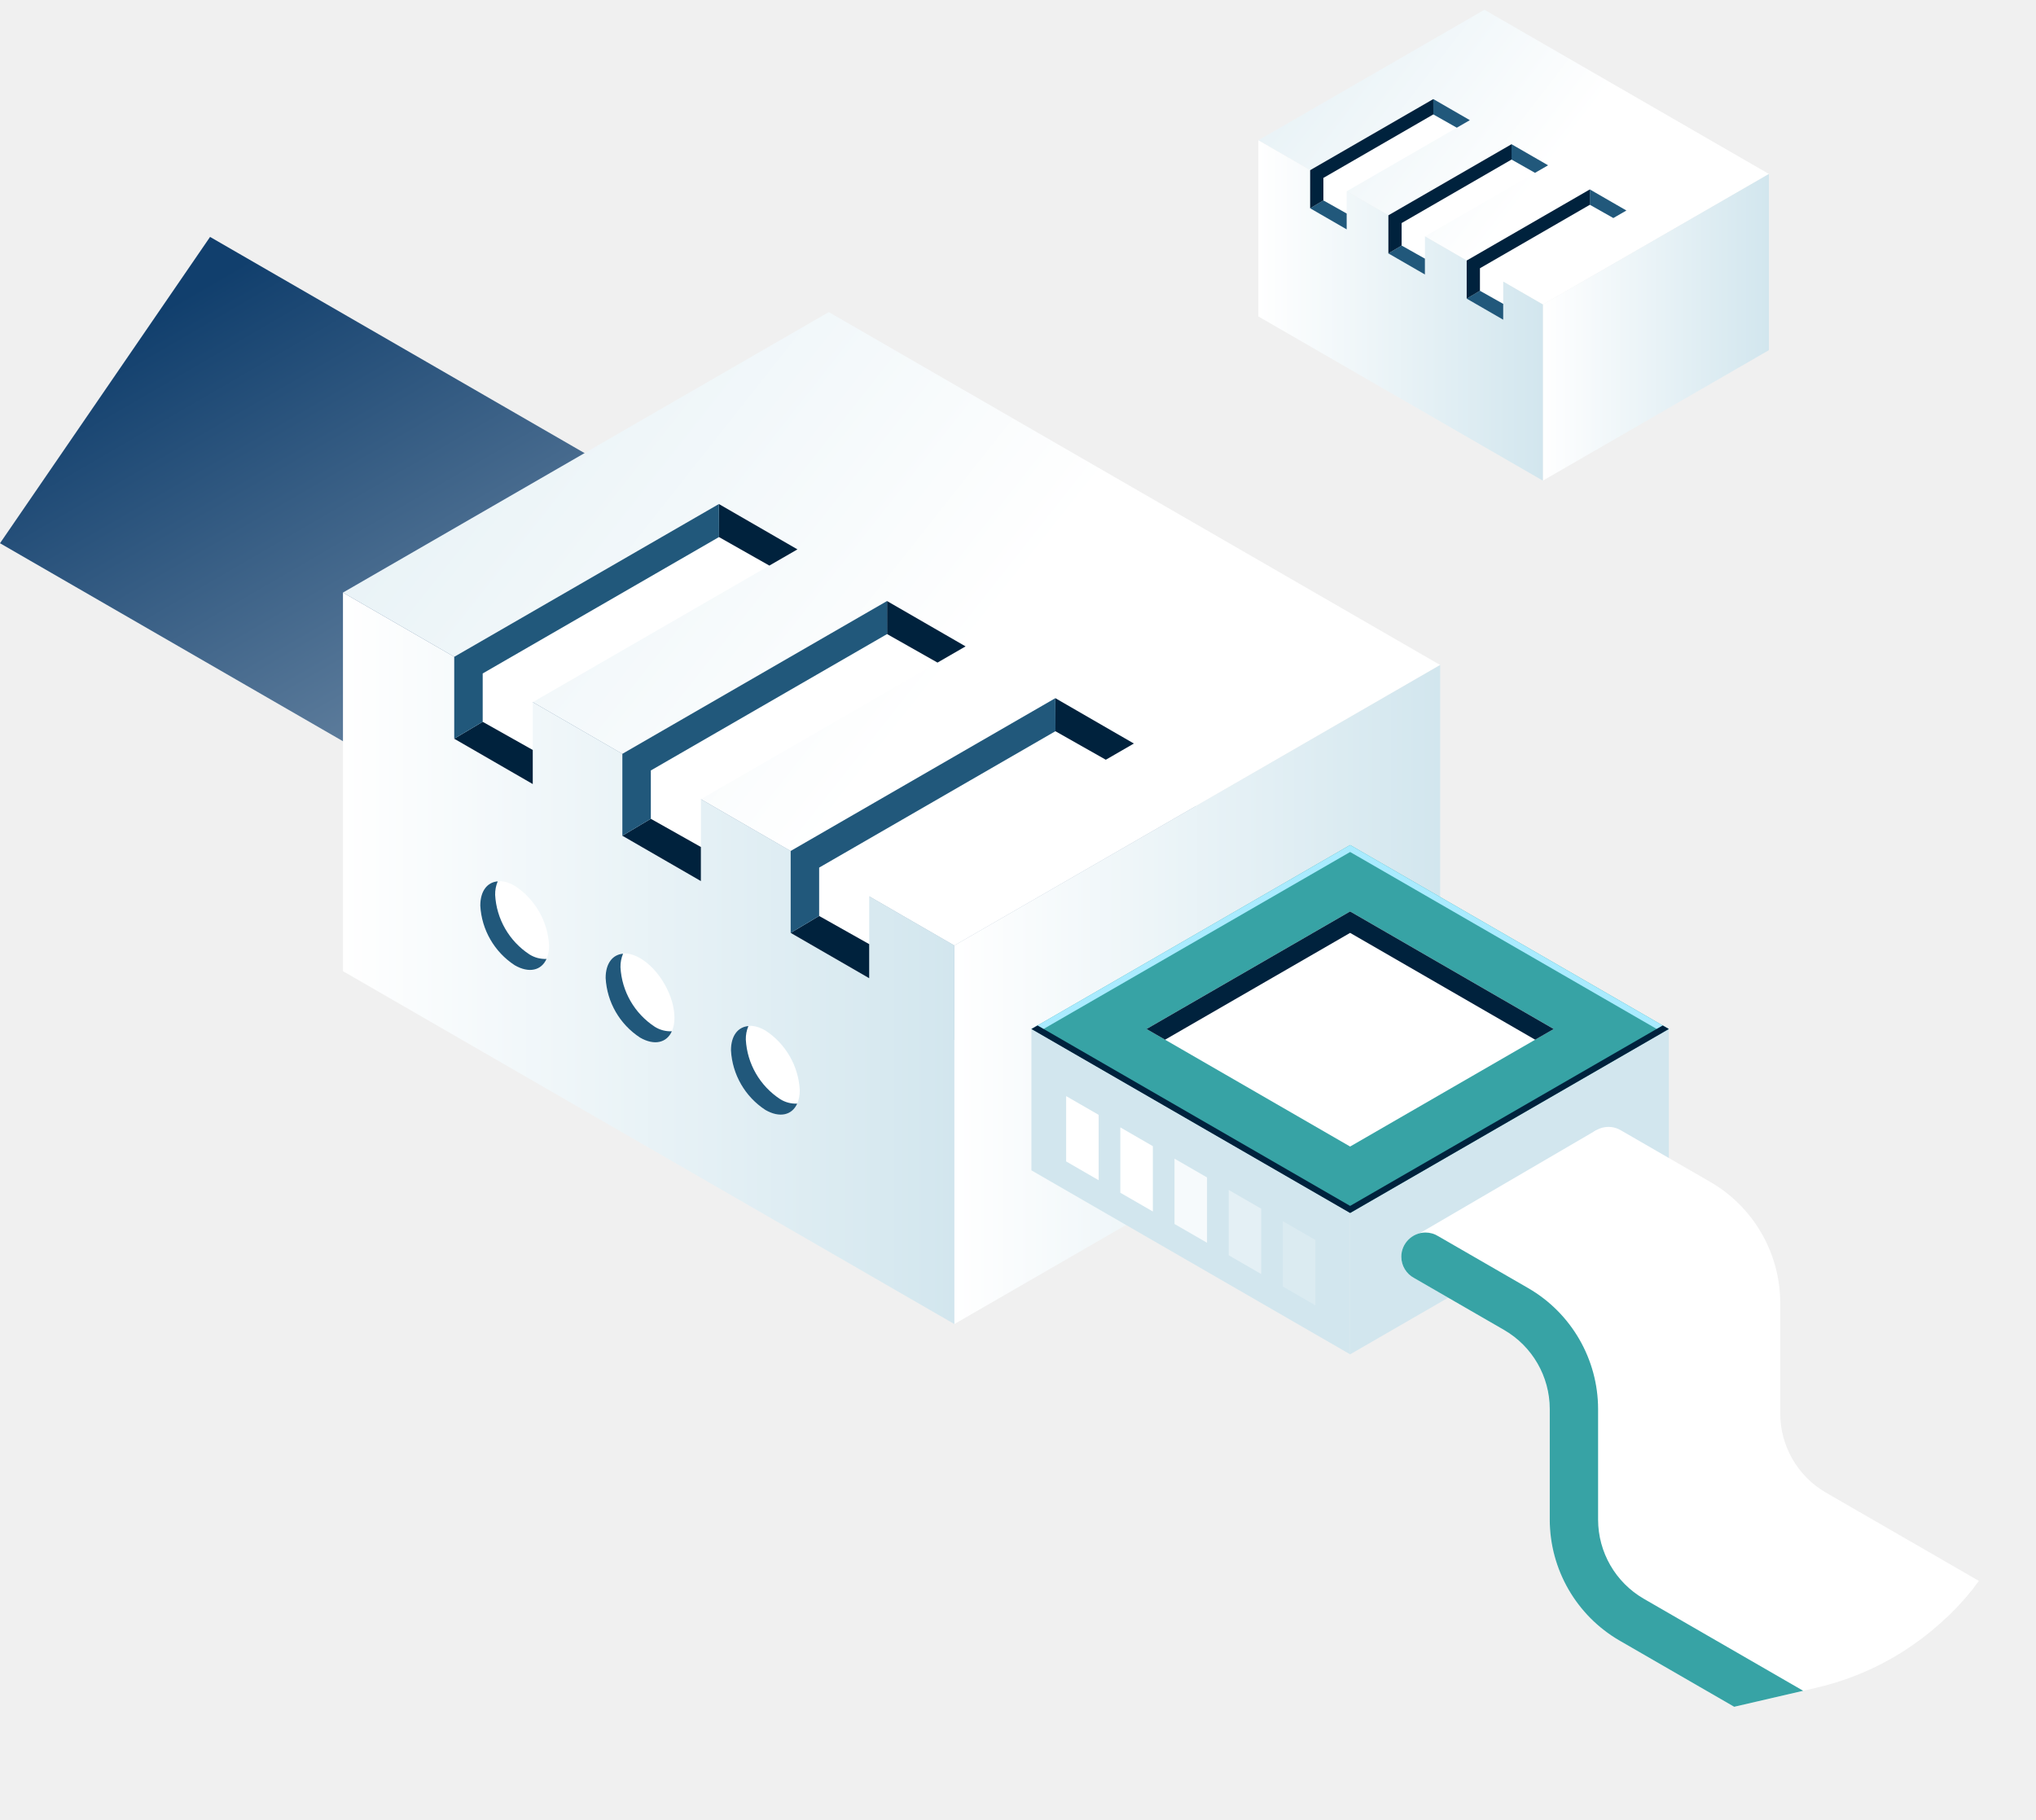
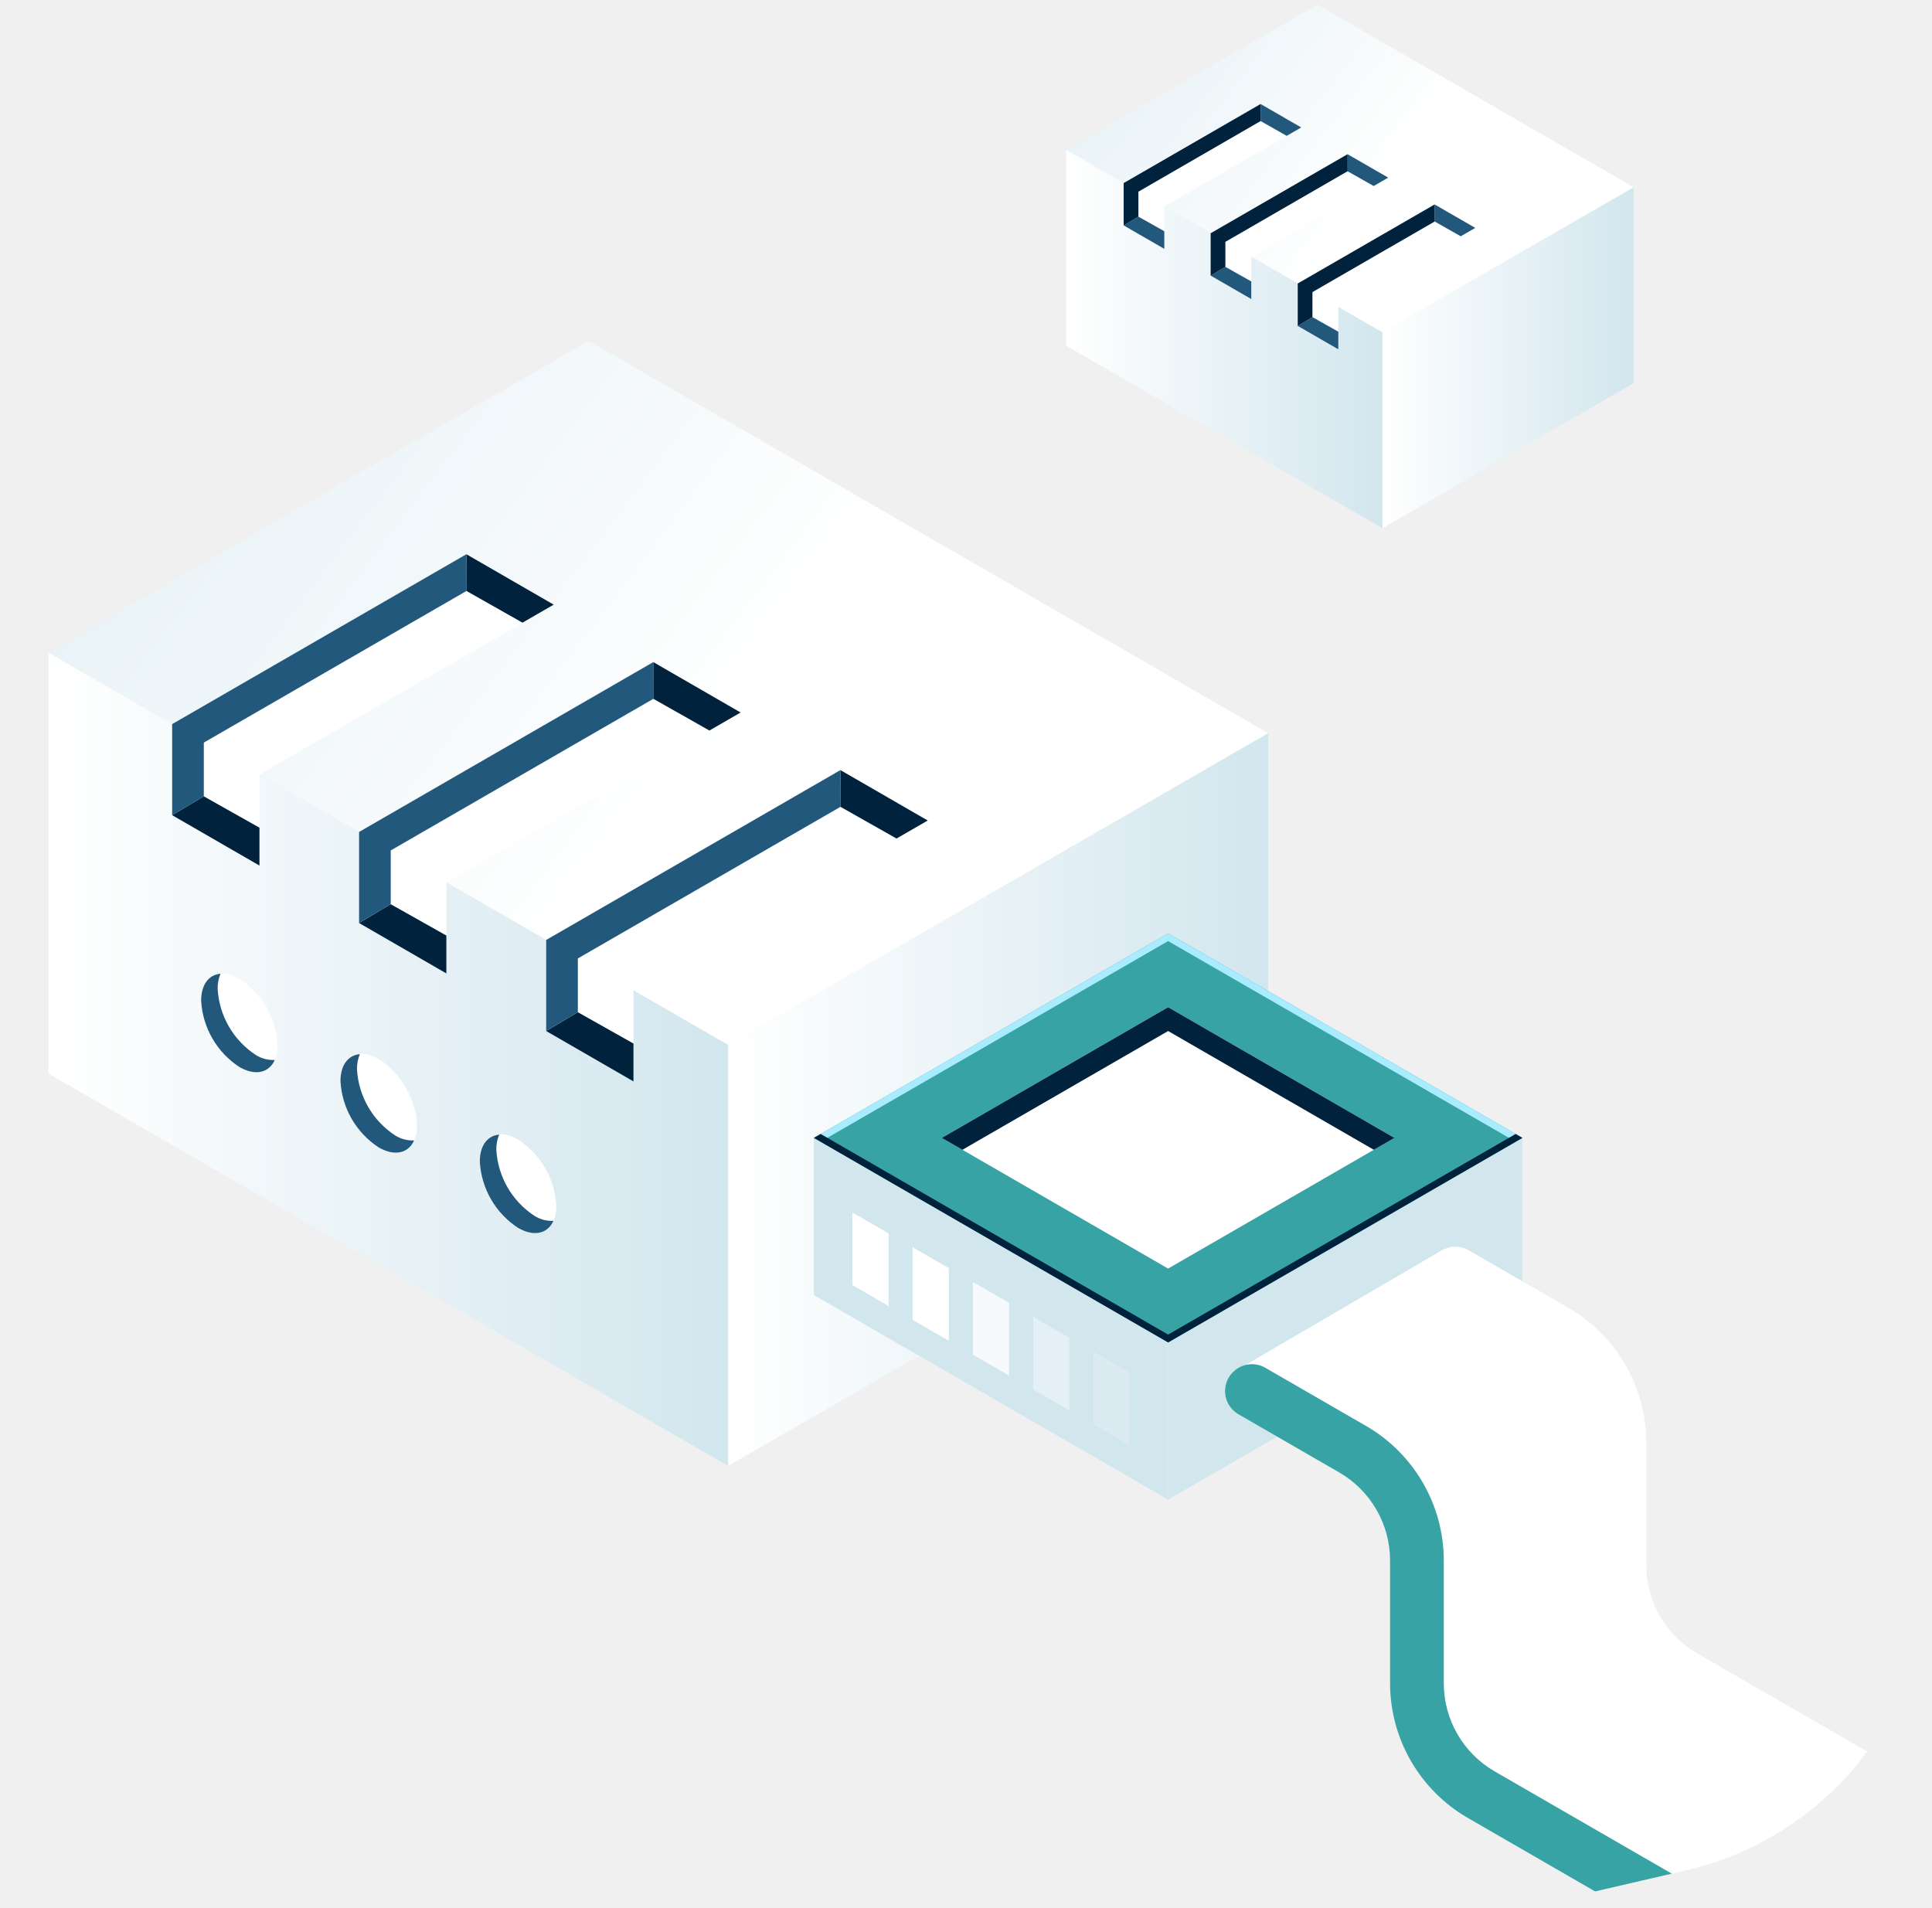
- <svg xmlns="http://www.w3.org/2000/svg" width="100%" height="100%" viewBox="0 0 283 253" version="1.1" xml:space="preserve" style="fill-rule:evenodd;clip-rule:evenodd;stroke-linejoin:round;stroke-miterlimit:2;">
-   <rect id="Mesa-de-trabajo1" x="0" y="0" width="283" height="253" style="fill:none;" />
+ <svg xmlns="http://www.w3.org/2000/svg" width="100%" height="100%" viewBox="0 0 238 235" version="1.1" xml:space="preserve" style="fill-rule:evenodd;clip-rule:evenodd;stroke-linejoin:round;stroke-miterlimit:2;">
+   <rect id="Mesa-de-trabajo1" x="0" y="0" width="237.83" height="234.982" style="fill:none;" />
  <clipPath id="_clip1">
-     <rect x="0" y="0" width="283" height="253" />
+     <rect x="0" y="0" width="237.83" height="234.982" />
  </clipPath>
  <g clip-path="url(#_clip1)">
    <g id="Grupo_39008">
      <g id="Grupo_39007">
-         <path id="Trazado_81269" d="M126.09,148.315l-126.09,-72.798l29.199,-42.583l148.368,85.663l-51.477,29.718Z" style="fill:url(#_Linear2);fill-rule:nonzero;" />
        <g id="Grupo_33052">
          <g id="Grupo_33046">
-             <path id="Trazado_81271" d="M132.652,131.435l-84.981,-49.061l67.528,-38.988l84.98,49.057l-67.527,38.992Z" style="fill:url(#_Linear3);fill-rule:nonzero;" />
-             <path id="Trazado_81272" d="M200.179,145.072l0,-52.628l-67.528,38.988l-0,52.628l67.528,-38.988Z" style="fill:url(#_Linear4);fill-rule:nonzero;" />
-             <path id="Trazado_81273" d="M47.671,82.374l-0,52.628l84.981,49.057l-0,-52.628l-84.981,-49.057Z" style="fill:url(#_Linear5);fill-rule:nonzero;" />
+             <path id="Trazado_81271" d="M89.698,128.741l-83.728,-48.338l66.533,-38.413l83.727,48.334l-66.532,38.417Z" style="fill:url(#_Linear2);fill-rule:nonzero;" />
+             <path id="Trazado_81272" d="M156.23,142.177l-0,-51.852l-66.533,38.413l-0,51.852l66.533,-38.413Z" style="fill:url(#_Linear3);fill-rule:nonzero;" />
+             <path id="Trazado_81273" d="M5.97,80.403l-0,51.852l83.728,48.334l-0,-51.852l-83.728,-48.334Z" style="fill:url(#_Linear4);fill-rule:nonzero;" />
          </g>
          <g id="Grupo_33051">
            <g id="Grupo_33047">
-               <path id="Trazado_81274" d="M99.924,70.065l-36.788,21.241l-0,11.385l10.918,6.304l-0,-11.387l36.789,-21.244l-10.919,-6.299Z" style="fill:#fff;fill-rule:nonzero;" />
-               <path id="Trazado_81275" d="M123.295,83.551l-36.789,21.24l0,11.386l10.918,6.304l0,-11.387l36.789,-21.24l-10.918,-6.303Z" style="fill:#fff;fill-rule:nonzero;" />
-               <path id="Trazado_81276" d="M146.689,97.055l-36.788,21.24l0,11.386l10.918,6.304l0,-11.386l36.788,-21.24l-10.918,-6.304Z" style="fill:#fff;fill-rule:nonzero;" />
+               <path id="Trazado_81274" d="M57.453,68.276l-36.246,20.927l-0,11.218l10.757,6.211l-0,-11.219l36.247,-20.931l-10.758,-6.206Z" style="fill:#fff;fill-rule:nonzero;" />
+               <path id="Trazado_81275" d="M80.479,81.563l-36.246,20.927l-0,11.218l10.757,6.211l-0,-11.219l36.246,-20.927l-10.757,-6.21Z" style="fill:#fff;fill-rule:nonzero;" />
+               <path id="Trazado_81276" d="M103.529,94.868l-36.246,20.927l-0,11.218l10.757,6.211l-0,-11.218l36.246,-20.927l-10.757,-6.211Z" style="fill:#fff;fill-rule:nonzero;" />
            </g>
            <g id="Grupo_33048">
-               <path id="Trazado_81277" d="M99.924,70.065l0,4.587l7.015,3.971l3.904,-2.254l-10.919,-6.304Z" style="fill:#00223d;fill-rule:nonzero;" />
-               <path id="Trazado_81278" d="M67.093,100.338l-3.958,2.353l10.918,6.304l-0,-4.739l-6.96,-3.918Z" style="fill:#00223d;fill-rule:nonzero;" />
-               <path id="Trazado_81279" d="M99.924,70.065l-36.788,21.241l-0,11.385l3.958,-2.353l0,-6.719l32.85,-18.966l-0.02,-4.588Z" style="fill:#21587b;fill-rule:nonzero;" />
+               <path id="Trazado_81277" d="M57.453,68.276l-0,4.519l6.912,3.912l3.846,-2.22l-10.758,-6.211Z" style="fill:#00223d;fill-rule:nonzero;" />
+               <path id="Trazado_81278" d="M25.106,98.102l-3.9,2.319l10.757,6.211l-0,-4.669l-6.857,-3.861Z" style="fill:#00223d;fill-rule:nonzero;" />
+               <path id="Trazado_81279" d="M57.453,68.276l-36.246,20.927l-0,11.218l3.9,-2.319l-0,-6.62l32.366,-18.686l-0.02,-4.52Z" style="fill:#21587b;fill-rule:nonzero;" />
            </g>
            <g id="Grupo_33049">
-               <path id="Trazado_81280" d="M123.294,83.551l-0,4.587l7.015,3.97l3.904,-2.253l-10.919,-6.304Z" style="fill:#00223d;fill-rule:nonzero;" />
-               <path id="Trazado_81281" d="M90.463,113.823l-3.959,2.354l10.918,6.304l0,-4.739l-6.959,-3.919Z" style="fill:#00223d;fill-rule:nonzero;" />
-               <path id="Trazado_81282" d="M123.295,83.551l-36.789,21.24l0,11.386l3.959,-2.354l-0,-6.72l32.85,-18.966l-0.02,-4.586Z" style="fill:#21587b;fill-rule:nonzero;" />
+               <path id="Trazado_81280" d="M80.478,81.563l-0,4.519l6.912,3.912l3.846,-2.22l-10.758,-6.211Z" style="fill:#00223d;fill-rule:nonzero;" />
+               <path id="Trazado_81281" d="M48.131,111.389l-3.9,2.319l10.757,6.211l-0,-4.669l-6.857,-3.861Z" style="fill:#00223d;fill-rule:nonzero;" />
+               <path id="Trazado_81282" d="M80.479,81.563l-36.246,20.927l-0,11.218l3.9,-2.319l-0,-6.621l32.366,-18.687l-0.02,-4.518Z" style="fill:#21587b;fill-rule:nonzero;" />
            </g>
            <g id="Grupo_33050">
-               <path id="Trazado_81283" d="M146.689,97.055l0,4.588l7.015,3.97l3.903,-2.253l-10.918,-6.305Z" style="fill:#00223d;fill-rule:nonzero;" />
-               <path id="Trazado_81284" d="M113.857,127.328l-3.958,2.353l10.918,6.304l0,-4.739l-6.96,-3.918Z" style="fill:#00223d;fill-rule:nonzero;" />
-               <path id="Trazado_81285" d="M146.689,97.055l-36.788,21.24l0,11.386l3.959,-2.353l-0,-6.72l32.848,-18.965l-0.019,-4.588Z" style="fill:#21587b;fill-rule:nonzero;" />
+               <path id="Trazado_81283" d="M103.529,94.868l-0,4.52l6.911,3.912l3.846,-2.22l-10.757,-6.212Z" style="fill:#00223d;fill-rule:nonzero;" />
+               <path id="Trazado_81284" d="M71.181,124.694l-3.9,2.319l10.757,6.211l-0,-4.669l-6.857,-3.861Z" style="fill:#00223d;fill-rule:nonzero;" />
+               <path id="Trazado_81285" d="M103.529,94.868l-36.246,20.927l-0,11.218l3.9,-2.319l-0,-6.621l32.364,-18.685l-0.018,-4.52Z" style="fill:#21587b;fill-rule:nonzero;" />
            </g>
          </g>
        </g>
        <g id="Grupo_33060">
          <g id="Grupo_33059">
-             <clipPath id="_clip6">
-               <path d="M30.173,17.621l-68.745,121.624c-9.999,17.692 -4.652,40.377 12.195,51.741l105.294,71.027c9.01,6.077 20.154,8.137 30.741,5.684l142.805,-33.079c17.669,-4.093 30.296,-19.95 30.328,-38.087l0.209,-120.03c0.031,-18.342 -12.827,-34.369 -30.74,-38.315l-179.567,-39.543c-16.757,-3.69 -34.077,4.041 -42.52,18.978Z" />
+             <clipPath id="_clip5">
+               <path d="M-11.27,16.605l-67.731,119.831c-9.852,17.431 -4.584,39.781 12.015,50.978l103.742,69.98c8.877,5.987 19.856,8.017 30.287,5.6l140.7,-32.591c17.409,-4.033 29.85,-19.656 29.881,-37.526l0.206,-118.26c0.031,-18.072 -12.638,-33.862 -30.287,-37.75l-176.92,-38.961c-16.51,-3.635 -33.575,3.982 -41.893,18.699Z" />
            </clipPath>
-             <g clip-path="url(#_clip6)">
+             <g clip-path="url(#_clip5)">
              <g id="Grupo_33058">
                <g id="Grupo_33054">
                  <g id="Grupo_33053">
-                     <path id="Trazado_81286" d="M187.664,188.268l44.3,-25.577l-0,-19.646l-44.3,25.577l-0,19.646Z" style="fill:url(#_Linear7);fill-rule:nonzero;" />
-                     <path id="Trazado_81287" d="M187.664,168.621l44.3,-25.577l-44.298,-25.577l-44.301,25.577l44.299,25.577Z" style="fill:#37a3a5;fill-rule:nonzero;" />
-                     <path id="Trazado_81288" d="M187.664,159.383l28.298,-16.341l-28.297,-16.341l-28.299,16.341l28.298,16.341Z" style="fill:#fff;fill-rule:nonzero;" />
-                     <path id="Trazado_81289" d="M187.665,129.681l25.721,14.85l2.576,-1.487l-28.297,-16.341l-28.299,16.341l2.576,1.487l25.723,-14.85Z" style="fill:#00223d;fill-rule:nonzero;" />
-                     <path id="Trazado_81290" d="M187.666,118.437l43.46,25.091l0.838,-0.484l-44.298,-25.577l-44.301,25.577l0.838,0.484l43.463,-25.091Z" style="fill:#a9ebff;fill-rule:nonzero;" />
-                     <path id="Trazado_81291" d="M143.364,162.691l44.301,25.577l-0,-19.646l-44.301,-25.577l0,19.646Z" style="fill:url(#_Linear8);fill-rule:nonzero;" />
+                     <path id="Trazado_81286" d="M143.899,184.736l43.647,-25.2l-0,-19.356l-43.647,25.2l-0,19.356Z" style="fill:url(#_Linear6);fill-rule:nonzero;" />
+                     <path id="Trazado_81287" d="M143.899,165.379l43.647,-25.2l-43.645,-25.2l-43.647,25.2l43.645,25.2Z" style="fill:#37a3a5;fill-rule:nonzero;" />
+                     <path id="Trazado_81288" d="M143.899,156.277l27.881,-16.1l-27.88,-16.1l-27.881,16.1l27.88,16.1Z" style="fill:#fff;fill-rule:nonzero;" />
+                     <path id="Trazado_81289" d="M143.9,127.013l25.342,14.631l2.538,-1.465l-27.88,-16.1l-27.881,16.1l2.538,1.465l25.343,-14.631Z" style="fill:#00223d;fill-rule:nonzero;" />
+                     <path id="Trazado_81290" d="M143.901,115.934l42.82,24.722l0.825,-0.477l-43.645,-25.2l-43.647,25.2l0.825,0.477l42.822,-24.722Z" style="fill:#a9ebff;fill-rule:nonzero;" />
+                     <path id="Trazado_81291" d="M100.253,159.536l43.647,25.2l-0,-19.356l-43.647,-25.2l-0,19.356Z" style="fill:url(#_Linear7);fill-rule:nonzero;" />
                  </g>
-                   <path id="Trazado_81292" d="M187.664,167.636l43.447,-25.085l0.852,0.492l-44.301,25.577l-44.298,-25.577l0.852,-0.492l43.448,25.085Z" style="fill:#00223d;fill-rule:nonzero;" />
+                   <path id="Trazado_81292" d="M143.899,164.408l42.807,-24.715l0.839,0.485l-43.647,25.2l-43.645,-25.2l0.839,-0.485l42.807,24.715Z" style="fill:#00223d;fill-rule:nonzero;" />
                </g>
-                 <path id="Trazado_81293" d="M196.194,172.104l25.707,-15.011l21.655,17.341l1.833,14.969l0,13.645l76.881,46.84l21.384,12.627l-3.258,9.776l-14.867,5.906l-20.569,-6.11l-27.494,-18.33l-45.503,-25.25l-12.743,-9.775l-0.812,-20.773l-1.629,-12.626l-20.585,-13.229Z" style="fill:#fff;fill-rule:nonzero;" />
+                 <path id="Trazado_81293" d="M152.304,168.81l25.328,-14.789l21.336,17.085l1.806,14.748l-0,13.444l75.747,46.15l21.069,12.441l-3.21,9.631l-14.648,5.819l-20.266,-6.02l-27.088,-18.059l-44.833,-24.878l-12.555,-9.631l-0.8,-20.467l-1.605,-12.44l-20.281,-13.034Z" style="fill:#fff;fill-rule:nonzero;" />
                <g id="Grupo_33055">
-                   <path id="Trazado_81294" d="M324.441,281.642c13.49,-0.051 24.57,-11.148 24.6,-24.639l-0,-121.097c-0,-1.844 -1.517,-3.361 -3.361,-3.361c-1.844,0 -3.361,1.517 -3.361,3.361l0,121.096c0,0.001 0,0.001 0,0.001c0,9.808 -8.07,17.879 -17.878,17.879c-3.138,0 -6.222,-0.826 -8.94,-2.396l-87.032,-50.247c-3.911,-2.267 -6.33,-6.457 -6.337,-10.978l-0,-15.391c-0.011,-6.918 -3.713,-13.328 -9.698,-16.797l-12.505,-7.219c-0.536,-0.338 -1.157,-0.517 -1.791,-0.517c-1.843,-0 -3.359,1.516 -3.359,3.359c-0,1.245 0.691,2.391 1.792,2.972l12.504,7.219c3.912,2.267 6.33,6.457 6.338,10.978l-0,15.398c0.011,6.917 3.712,13.328 9.697,16.797l87.033,50.248c3.734,2.175 7.977,3.325 12.298,3.334Z" style="fill:#fff;fill-rule:nonzero;" />
+                   <path id="Trazado_81294" d="M278.66,276.734c13.291,-0.051 24.208,-10.984 24.237,-24.276l-0,-119.312c-0,-1.816 -1.495,-3.311 -3.311,-3.311c-1.816,0 -3.311,1.495 -3.311,3.311l-0,119.311c0,0 0,0.001 0,0.001c0,9.664 -7.952,17.615 -17.615,17.615c-3.092,0 -6.13,-0.814 -8.808,-2.36l-85.749,-49.507c-3.854,-2.234 -6.237,-6.362 -6.244,-10.816l-0,-15.164c-0.011,-6.816 -3.657,-13.132 -9.555,-16.549l-12.32,-7.113c-0.528,-0.333 -1.14,-0.51 -1.765,-0.51c-1.816,0 -3.31,1.494 -3.31,3.31c0,1.226 0.681,2.356 1.766,2.928l12.32,7.113c3.854,2.234 6.237,6.362 6.244,10.816l-0,15.171c0.011,6.816 3.657,13.131 9.554,16.549l85.75,49.508c3.679,2.143 7.86,3.276 12.117,3.285Z" style="fill:#fff;fill-rule:nonzero;" />
                </g>
-                 <path id="Trazado_81295" d="M220.658,158.328c0.922,-1.596 2.993,-2.151 4.59,-1.23l12.504,7.22c5.985,3.468 9.686,9.878 9.697,16.795l-0,15.392c0.008,4.521 2.426,8.711 6.337,10.978l91.854,53.034c2.237,1.295 4.727,2.091 7.3,2.334c-0.232,2.223 -0.146,4.489 -0.33,6.728c-3.641,-0.304 -7.17,-1.413 -10.33,-3.248l-91.854,-53.034c-5.986,-3.468 -9.687,-9.879 -9.697,-16.797l-0,-15.386c-0.007,-4.52 -2.426,-8.71 -6.338,-10.976l-12.504,-7.22c-1.038,-0.599 -1.68,-1.71 -1.68,-2.909c0,-0.591 0.156,-1.17 0.451,-1.681Z" style="fill:#fff;fill-rule:nonzero;" />
+                 <path id="Trazado_81295" d="M176.407,155.237c0.908,-1.572 2.949,-2.119 4.522,-1.211l12.32,7.113c5.897,3.417 9.544,9.733 9.554,16.548l-0,15.165c0.008,4.454 2.39,8.582 6.244,10.816l90.5,52.252c2.204,1.276 4.657,2.061 7.192,2.3c-0.229,2.19 -0.144,4.422 -0.325,6.628c-3.588,-0.299 -7.065,-1.392 -10.178,-3.2l-90.5,-52.252c-5.897,-3.417 -9.543,-9.733 -9.554,-16.549l-0,-15.159c-0.007,-4.454 -2.39,-8.582 -6.244,-10.815l-12.32,-7.113c-1.023,-0.591 -1.655,-1.686 -1.655,-2.867c-0,-0.581 0.153,-1.153 0.444,-1.656Z" style="fill:#fff;fill-rule:nonzero;" />
                <g id="Grupo_33056">
-                   <path id="Trazado_81297" d="M324.441,281.642c13.49,-0.051 24.57,-11.148 24.6,-24.639l-0,-121.097c-0,-1.844 -1.517,-3.361 -3.361,-3.361c-1.844,0 -3.361,1.517 -3.361,3.361l0,121.096c0,0.001 0,0.001 0,0.001c0,9.808 -8.07,17.879 -17.878,17.879c-3.138,0 -6.222,-0.826 -8.94,-2.396l-87.032,-50.247c-3.911,-2.267 -6.33,-6.457 -6.337,-10.978l-0,-15.391c-0.011,-6.918 -3.713,-13.328 -9.698,-16.797l-12.505,-7.219c-0.536,-0.338 -1.157,-0.517 -1.791,-0.517c-1.843,-0 -3.359,1.516 -3.359,3.359c-0,1.245 0.691,2.391 1.792,2.972l12.504,7.219c3.912,2.267 6.33,6.457 6.338,10.978l-0,15.398c0.011,6.917 3.712,13.328 9.697,16.797l87.033,50.248c3.734,2.175 7.977,3.325 12.298,3.334Z" style="fill:#37a3a5;fill-rule:nonzero;" />
+                   <path id="Trazado_81297" d="M278.66,276.734c13.291,-0.051 24.208,-10.984 24.237,-24.276l-0,-119.312c-0,-1.816 -1.495,-3.311 -3.311,-3.311c-1.816,0 -3.311,1.495 -3.311,3.311l-0,119.311c0,0 0,0.001 0,0.001c0,9.664 -7.952,17.615 -17.615,17.615c-3.092,0 -6.13,-0.814 -8.808,-2.36l-85.749,-49.507c-3.854,-2.234 -6.237,-6.362 -6.244,-10.816l-0,-15.164c-0.011,-6.816 -3.657,-13.132 -9.555,-16.549l-12.32,-7.113c-0.528,-0.333 -1.14,-0.51 -1.765,-0.51c-1.816,0 -3.31,1.494 -3.31,3.31c0,1.226 0.681,2.356 1.766,2.928l12.32,7.113c3.854,2.234 6.237,6.362 6.244,10.816l-0,15.171c0.011,6.816 3.657,13.131 9.554,16.549l85.75,49.508c3.679,2.143 7.86,3.276 12.117,3.285Z" style="fill:#37a3a5;fill-rule:nonzero;" />
                </g>
                <g id="Grupo_33057">
-                   <path id="Trazado_81298" d="M178.315,178.844l4.521,2.611l0,-9.082l-4.521,-2.611l-0,9.082Z" style="fill:#fff;fill-opacity:0.2;fill-rule:nonzero;" />
-                   <path id="Trazado_81299" d="M170.785,174.497l4.521,2.61l0,-9.081l-4.521,-2.611l-0,9.082Z" style="fill:#fff;fill-opacity:0.4;fill-rule:nonzero;" />
-                   <path id="Trazado_81300" d="M163.254,170.149l4.521,2.61l0,-9.082l-4.521,-2.61l-0,9.082Z" style="fill:#fff;fill-opacity:0.8;fill-rule:nonzero;" />
-                   <path id="Trazado_81301" d="M155.723,165.803l4.521,2.61l0,-9.082l-4.521,-2.61l-0,9.082Z" style="fill:#fff;fill-rule:nonzero;" />
-                   <path id="Trazado_81302" d="M148.192,161.453l4.521,2.61l0,-9.082l-4.521,-2.61l-0,9.082Z" style="fill:#fff;fill-rule:nonzero;" />
+                   <path id="Trazado_81298" d="M134.688,175.451l4.455,2.572l-0,-8.948l-4.455,-2.572l-0,8.948Z" style="fill:#fff;fill-opacity:0.2;fill-rule:nonzero;" />
+                   <path id="Trazado_81299" d="M127.269,171.168l4.455,2.572l-0,-8.948l-4.455,-2.572l-0,8.948Z" style="fill:#fff;fill-opacity:0.4;fill-rule:nonzero;" />
+                   <path id="Trazado_81300" d="M119.849,166.884l4.455,2.572l-0,-8.948l-4.455,-2.572l-0,8.948Z" style="fill:#fff;fill-opacity:0.8;fill-rule:nonzero;" />
+                   <path id="Trazado_81301" d="M112.429,162.602l4.455,2.572l-0,-8.948l-4.455,-2.572l-0,8.948Z" style="fill:#fff;fill-rule:nonzero;" />
+                   <path id="Trazado_81302" d="M105.009,158.316l4.455,2.572l-0,-8.948l-4.455,-2.572l-0,8.948Z" style="fill:#fff;fill-rule:nonzero;" />
                </g>
              </g>
            </g>
          </g>
        </g>
        <g id="Grupo_33061">
-           <path id="Trazado_81304" d="M101.602,146.01c0.181,3.364 1.96,6.445 4.782,8.285c2.639,1.523 4.784,0.289 4.784,-2.762c-0.183,-3.363 -1.962,-6.445 -4.784,-8.285c-2.641,-1.524 -4.782,-0.288 -4.782,2.762Z" style="fill:#fff;fill-rule:nonzero;" />
-           <path id="Elipse_3404" d="M85.581,132.856c1.867,-1.078 4.898,0.672 6.765,3.906c1.866,3.233 1.866,6.733 -0,7.811c-1.867,1.077 -4.898,-0.673 -6.765,-3.906c-1.867,-3.233 -1.867,-6.733 -0,-7.811Z" style="fill:#fff;" />
-           <path id="Trazado_81305" d="M66.759,125.894c0.182,3.364 1.962,6.446 4.784,8.286c2.639,1.522 4.782,0.288 4.782,-2.762c-0.183,-3.363 -1.962,-6.444 -4.782,-8.283c-2.644,-1.523 -4.784,-0.291 -4.784,2.759Z" style="fill:#fff;fill-rule:nonzero;" />
-           <path id="Trazado_81306" d="M104.027,142.632c-0.251,0.595 -0.373,1.236 -0.36,1.882c0.182,3.363 1.961,6.445 4.783,8.285c0.705,0.442 1.529,0.657 2.36,0.616c-0.711,1.602 -2.423,2.035 -4.425,0.88c-2.822,-1.84 -4.601,-4.921 -4.782,-8.285c-0.001,-2.053 0.981,-3.258 2.424,-3.378Z" style="fill:#21587b;fill-rule:nonzero;" />
-           <path id="Trazado_81307" d="M86.605,132.575c-0.251,0.595 -0.373,1.236 -0.36,1.882c0.182,3.363 1.961,6.445 4.783,8.285c0.705,0.442 1.529,0.657 2.36,0.616c-0.711,1.6 -2.423,2.035 -4.423,0.88c-2.823,-1.839 -4.602,-4.921 -4.784,-8.285c-0.001,-2.054 0.982,-3.258 2.424,-3.378Z" style="fill:#21587b;fill-rule:nonzero;" />
-           <path id="Trazado_81308" d="M69.184,122.517c-0.25,0.595 -0.373,1.236 -0.359,1.881c0.182,3.364 1.961,6.446 4.783,8.286c0.704,0.442 1.528,0.657 2.359,0.616c-0.711,1.601 -2.423,2.035 -4.423,0.88c-2.822,-1.84 -4.602,-4.922 -4.784,-8.286c-0.001,-2.054 0.983,-3.259 2.424,-3.377Z" style="fill:#21587b;fill-rule:nonzero;" />
+           <path id="Trazado_81304" d="M59.106,143.101c0.179,3.314 1.932,6.35 4.712,8.163c2.6,1.5 4.713,0.285 4.713,-2.721c-0.18,-3.314 -1.933,-6.35 -4.713,-8.163c-2.602,-1.502 -4.712,-0.284 -4.712,2.721Z" style="fill:#fff;fill-rule:nonzero;" />
+           <path id="Elipse_3404" d="M43.321,130.141c1.84,-1.062 4.826,0.662 6.665,3.848c1.839,3.185 1.84,6.634 0,7.696c-1.839,1.062 -4.825,-0.663 -6.665,-3.848c-1.839,-3.186 -1.839,-6.634 0,-7.696Z" style="fill:#fff;" />
+           <path id="Trazado_81305" d="M24.777,123.282c0.18,3.314 1.933,6.35 4.713,8.163c2.6,1.5 4.712,0.284 4.712,-2.721c-0.18,-3.313 -1.933,-6.348 -4.712,-8.161c-2.605,-1.5 -4.713,-0.286 -4.713,2.719Z" style="fill:#fff;fill-rule:nonzero;" />
+           <path id="Trazado_81306" d="M61.495,139.773c-0.247,0.586 -0.367,1.218 -0.354,1.854c0.179,3.314 1.932,6.35 4.712,8.163c0.694,0.436 1.506,0.648 2.325,0.607c-0.7,1.578 -2.387,2.005 -4.359,0.867c-2.78,-1.813 -4.533,-4.849 -4.712,-8.163c-0.001,-2.023 0.967,-3.21 2.388,-3.328Z" style="fill:#21587b;fill-rule:nonzero;" />
+           <path id="Trazado_81307" d="M44.33,129.864c-0.247,0.586 -0.367,1.218 -0.354,1.854c0.179,3.314 1.932,6.35 4.712,8.163c0.694,0.436 1.506,0.648 2.325,0.607c-0.7,1.577 -2.387,2.005 -4.358,0.867c-2.781,-1.812 -4.534,-4.849 -4.713,-8.163c-0.001,-2.023 0.968,-3.21 2.388,-3.328Z" style="fill:#21587b;fill-rule:nonzero;" />
+           <path id="Trazado_81308" d="M27.166,119.954c-0.247,0.586 -0.367,1.218 -0.354,1.854c0.179,3.314 1.932,6.351 4.713,8.163c0.694,0.436 1.505,0.648 2.324,0.607c-0.7,1.578 -2.387,2.005 -4.358,0.867c-2.78,-1.813 -4.533,-4.849 -4.713,-8.163c-0.001,-2.024 0.968,-3.211 2.388,-3.328Z" style="fill:#21587b;fill-rule:nonzero;" />
        </g>
        <g id="Grupo_33068">
          <g id="Grupo_33062">
-             <path id="Trazado_81310" d="M214.453,42.326l-39.542,-22.827l31.422,-18.141l39.543,22.827l-31.423,18.141Z" style="fill:url(#_Linear9);fill-rule:nonzero;" />
-             <path id="Trazado_81311" d="M245.875,48.675l-0,-24.489l-31.423,18.142l0,24.489l31.423,-18.142Z" style="fill:url(#_Linear10);fill-rule:nonzero;" />
-             <path id="Trazado_81312" d="M174.911,19.5l-0,24.489l39.542,22.828l0,-24.489l-39.542,-22.828Z" style="fill:url(#_Linear11);fill-rule:nonzero;" />
+             <path id="Trazado_81310" d="M170.294,40.946l-38.96,-22.491l30.959,-17.874l38.96,22.491l-30.959,17.874Z" style="fill:url(#_Linear8);fill-rule:nonzero;" />
+             <path id="Trazado_81311" d="M201.252,47.201l-0,-24.128l-30.959,17.874l-0,24.128l30.959,-17.874Z" style="fill:url(#_Linear9);fill-rule:nonzero;" />
+             <path id="Trazado_81312" d="M131.334,18.456l-0,24.128l38.96,22.491l-0,-24.128l-38.96,-22.491Z" style="fill:url(#_Linear10);fill-rule:nonzero;" />
          </g>
          <g id="Grupo_33067">
            <g id="Grupo_33063">
-               <path id="Trazado_81313" d="M199.225,13.773l-17.118,9.883l-0,5.298l5.08,2.934l0,-5.298l17.119,-9.884l-5.081,-2.933Z" style="fill:#fff;fill-rule:nonzero;" />
-               <path id="Trazado_81314" d="M210.099,20.048l-17.118,9.884l-0,5.298l5.08,2.933l-0,-5.298l17.118,-9.884l-5.08,-2.933Z" style="fill:#fff;fill-rule:nonzero;" />
-               <path id="Trazado_81315" d="M220.986,26.332l-17.119,9.883l0,5.299l5.081,2.933l0,-5.298l17.119,-9.884l-5.081,-2.933Z" style="fill:#fff;fill-rule:nonzero;" />
+               <path id="Trazado_81313" d="M155.29,12.813l-16.866,9.738l-0,5.22l5.006,2.89l-0,-5.22l16.866,-9.738l-5.006,-2.89Z" style="fill:#fff;fill-rule:nonzero;" />
+               <path id="Trazado_81314" d="M166.004,18.996l-16.866,9.738l-0,5.22l5.005,2.89l-0,-5.22l16.866,-9.738l-5.005,-2.89Z" style="fill:#fff;fill-rule:nonzero;" />
+               <path id="Trazado_81315" d="M176.73,25.187l-16.866,9.738l-0,5.22l5.006,2.89l-0,-5.22l16.866,-9.738l-5.006,-2.89Z" style="fill:#fff;fill-rule:nonzero;" />
            </g>
            <g id="Grupo_33064">
-               <path id="Trazado_81316" d="M199.227,13.773l-0,2.131l3.264,1.847l1.816,-1.048l-5.08,-2.93Z" style="fill:#21587b;fill-rule:nonzero;" />
-               <path id="Trazado_81317" d="M183.948,27.858l-1.841,1.095l5.08,2.934l0,-2.205l-3.239,-1.824Z" style="fill:#21587b;fill-rule:nonzero;" />
-               <path id="Trazado_81318" d="M199.225,13.773l-17.118,9.883l-0,5.298l1.841,-1.095l-0,-3.127l15.285,-8.83l-0.008,-2.129Z" style="fill:#00223d;fill-rule:nonzero;" />
+               <path id="Trazado_81316" d="M155.292,12.813l-0,2.1l3.216,1.82l1.789,-1.033l-5.005,-2.887Z" style="fill:#21587b;fill-rule:nonzero;" />
+               <path id="Trazado_81317" d="M140.238,26.691l-1.814,1.079l5.006,2.89l-0,-2.172l-3.192,-1.797Z" style="fill:#21587b;fill-rule:nonzero;" />
+               <path id="Trazado_81318" d="M155.29,12.813l-16.866,9.738l-0,5.22l1.814,-1.079l-0,-3.081l15.06,-8.7l-0.008,-2.098Z" style="fill:#00223d;fill-rule:nonzero;" />
            </g>
            <g id="Grupo_33065">
-               <path id="Trazado_81319" d="M210.099,20.047l0,2.131l3.264,1.849l1.817,-1.049l-5.081,-2.931Z" style="fill:#21587b;fill-rule:nonzero;" />
-               <path id="Trazado_81320" d="M194.822,34.133l-1.841,1.095l5.08,2.933l-0,-2.204l-3.239,-1.824Z" style="fill:#21587b;fill-rule:nonzero;" />
-               <path id="Trazado_81321" d="M210.099,20.047l-17.118,9.884l-0,5.298l1.841,-1.095l0,-3.127l15.285,-8.831l-0.008,-2.129Z" style="fill:#00223d;fill-rule:nonzero;" />
+               <path id="Trazado_81319" d="M166.004,18.995l-0,2.1l3.216,1.821l1.79,-1.033l-5.006,-2.888Z" style="fill:#21587b;fill-rule:nonzero;" />
+               <path id="Trazado_81320" d="M150.952,32.873l-1.814,1.079l5.005,2.89l-0,-2.172l-3.191,-1.797Z" style="fill:#21587b;fill-rule:nonzero;" />
+               <path id="Trazado_81321" d="M166.004,18.995l-16.866,9.738l-0,5.22l1.814,-1.079l-0,-3.081l15.06,-8.7l-0.008,-2.098Z" style="fill:#00223d;fill-rule:nonzero;" />
            </g>
            <g id="Grupo_33066">
-               <path id="Trazado_81322" d="M220.986,26.332l-0,2.131l3.264,1.848l1.816,-1.048l-5.08,-2.931Z" style="fill:#21587b;fill-rule:nonzero;" />
-               <path id="Trazado_81323" d="M205.704,40.418l-1.841,1.096l5.081,2.933l0,-2.205l-3.24,-1.824Z" style="fill:#21587b;fill-rule:nonzero;" />
-               <path id="Trazado_81324" d="M220.986,26.332l-17.119,9.883l0,5.299l1.842,-1.096l-0,-3.127l15.286,-8.83l-0.009,-2.129Z" style="fill:#00223d;fill-rule:nonzero;" />
+               <path id="Trazado_81322" d="M176.73,25.187l-0,2.1l3.216,1.821l1.789,-1.033l-5.005,-2.888Z" style="fill:#21587b;fill-rule:nonzero;" />
+               <path id="Trazado_81323" d="M161.674,39.066l-1.814,1.079l5.006,2.89l-0,-2.172l-3.192,-1.797Z" style="fill:#21587b;fill-rule:nonzero;" />
+               <path id="Trazado_81324" d="M176.73,25.187l-16.866,9.738l-0,5.22l1.814,-1.079l-0,-3.081l15.061,-8.7l-0.009,-2.098Z" style="fill:#00223d;fill-rule:nonzero;" />
            </g>
          </g>
        </g>
      </g>
    </g>
  </g>
  <defs>
-     <linearGradient id="_Linear2" x1="0" y1="0" x2="1" y2="0" gradientUnits="userSpaceOnUse" gradientTransform="matrix(106.718,177.687,-177.687,106.718,47.5879,28.4342)">
-       <stop offset="0" style="stop-color:#113f6d;stop-opacity:1" />
-       <stop offset="1" style="stop-color:#fff;stop-opacity:1" />
-     </linearGradient>
-     <linearGradient id="_Linear3" x1="0" y1="0" x2="1" y2="0" gradientUnits="userSpaceOnUse" gradientTransform="matrix(-120.634,-93.2439,93.2439,-120.634,132.16,93.7502)">
+     <linearGradient id="_Linear2" x1="0" y1="0" x2="1" y2="0" gradientUnits="userSpaceOnUse" gradientTransform="matrix(-118.856,-91.8693,91.8693,-118.856,89.214,91.6116)">
      <stop offset="0" style="stop-color:#fff;stop-opacity:1" />
      <stop offset="1" style="stop-color:#d2e6ee;stop-opacity:1" />
    </linearGradient>
-     <linearGradient id="_Linear4" x1="0" y1="0" x2="1" y2="0" gradientUnits="userSpaceOnUse" gradientTransform="matrix(67.5285,0,0,67.5285,132.651,138.252)">
+     <linearGradient id="_Linear3" x1="0" y1="0" x2="1" y2="0" gradientUnits="userSpaceOnUse" gradientTransform="matrix(66.533,0,0,66.533,89.697,135.458)">
      <stop offset="0" style="stop-color:#fff;stop-opacity:1" />
      <stop offset="1" style="stop-color:#d2e6ee;stop-opacity:1" />
    </linearGradient>
-     <linearGradient id="_Linear5" x1="0" y1="0" x2="1" y2="0" gradientUnits="userSpaceOnUse" gradientTransform="matrix(84.9808,0,0,84.9808,47.6708,133.216)">
+     <linearGradient id="_Linear4" x1="0" y1="0" x2="1" y2="0" gradientUnits="userSpaceOnUse" gradientTransform="matrix(83.728,0,0,83.728,5.97,130.496)">
      <stop offset="0" style="stop-color:#fff;stop-opacity:1" />
      <stop offset="1" style="stop-color:#d2e6ee;stop-opacity:1" />
    </linearGradient>
-     <linearGradient id="_Linear7" x1="0" y1="0" x2="1" y2="0" gradientUnits="userSpaceOnUse" gradientTransform="matrix(55.5966,38.3036,-38.3036,55.5966,-2652.59,147.703)">
+     <linearGradient id="_Linear6" x1="0" y1="0" x2="1" y2="0" gradientUnits="userSpaceOnUse" gradientTransform="matrix(54.777,37.7389,-37.7389,54.777,-2654.48,144.769)">
      <stop offset="0" style="stop-color:#fff;stop-opacity:1" />
      <stop offset="1" style="stop-color:#d2e6ee;stop-opacity:1" />
    </linearGradient>
-     <linearGradient id="_Linear8" x1="0" y1="0" x2="1" y2="0" gradientUnits="userSpaceOnUse" gradientTransform="matrix(59.3178,17.9082,-17.9082,59.3178,-2610.06,157.245)">
+     <linearGradient id="_Linear7" x1="0" y1="0" x2="1" y2="0" gradientUnits="userSpaceOnUse" gradientTransform="matrix(58.4433,17.6442,-17.6442,58.4433,-2612.58,154.171)">
      <stop offset="0" style="stop-color:#fff;stop-opacity:1" />
      <stop offset="1" style="stop-color:#d2e6ee;stop-opacity:1" />
    </linearGradient>
-     <linearGradient id="_Linear9" x1="0" y1="0" x2="1" y2="0" gradientUnits="userSpaceOnUse" gradientTransform="matrix(-56.1334,-43.3861,43.3861,-56.1334,214.225,24.7918)">
+     <linearGradient id="_Linear8" x1="0" y1="0" x2="1" y2="0" gradientUnits="userSpaceOnUse" gradientTransform="matrix(-55.3059,-42.7465,42.7465,-55.3059,170.069,23.6698)">
      <stop offset="0" style="stop-color:#fff;stop-opacity:1" />
      <stop offset="1" style="stop-color:#d2e6ee;stop-opacity:1" />
    </linearGradient>
-     <linearGradient id="_Linear10" x1="0" y1="0" x2="1" y2="0" gradientUnits="userSpaceOnUse" gradientTransform="matrix(31.4222,0,0,31.4222,214.452,45.5013)">
+     <linearGradient id="_Linear9" x1="0" y1="0" x2="1" y2="0" gradientUnits="userSpaceOnUse" gradientTransform="matrix(30.959,0,0,30.959,170.293,44.074)">
      <stop offset="0" style="stop-color:#fff;stop-opacity:1" />
      <stop offset="1" style="stop-color:#d2e6ee;stop-opacity:1" />
    </linearGradient>
-     <linearGradient id="_Linear11" x1="0" y1="0" x2="1" y2="0" gradientUnits="userSpaceOnUse" gradientTransform="matrix(39.5429,0,0,39.5429,174.911,43.1583)">
+     <linearGradient id="_Linear10" x1="0" y1="0" x2="1" y2="0" gradientUnits="userSpaceOnUse" gradientTransform="matrix(38.96,0,0,38.96,131.334,41.7655)">
      <stop offset="0" style="stop-color:#fff;stop-opacity:1" />
      <stop offset="1" style="stop-color:#d2e6ee;stop-opacity:1" />
    </linearGradient>
  </defs>
</svg>
